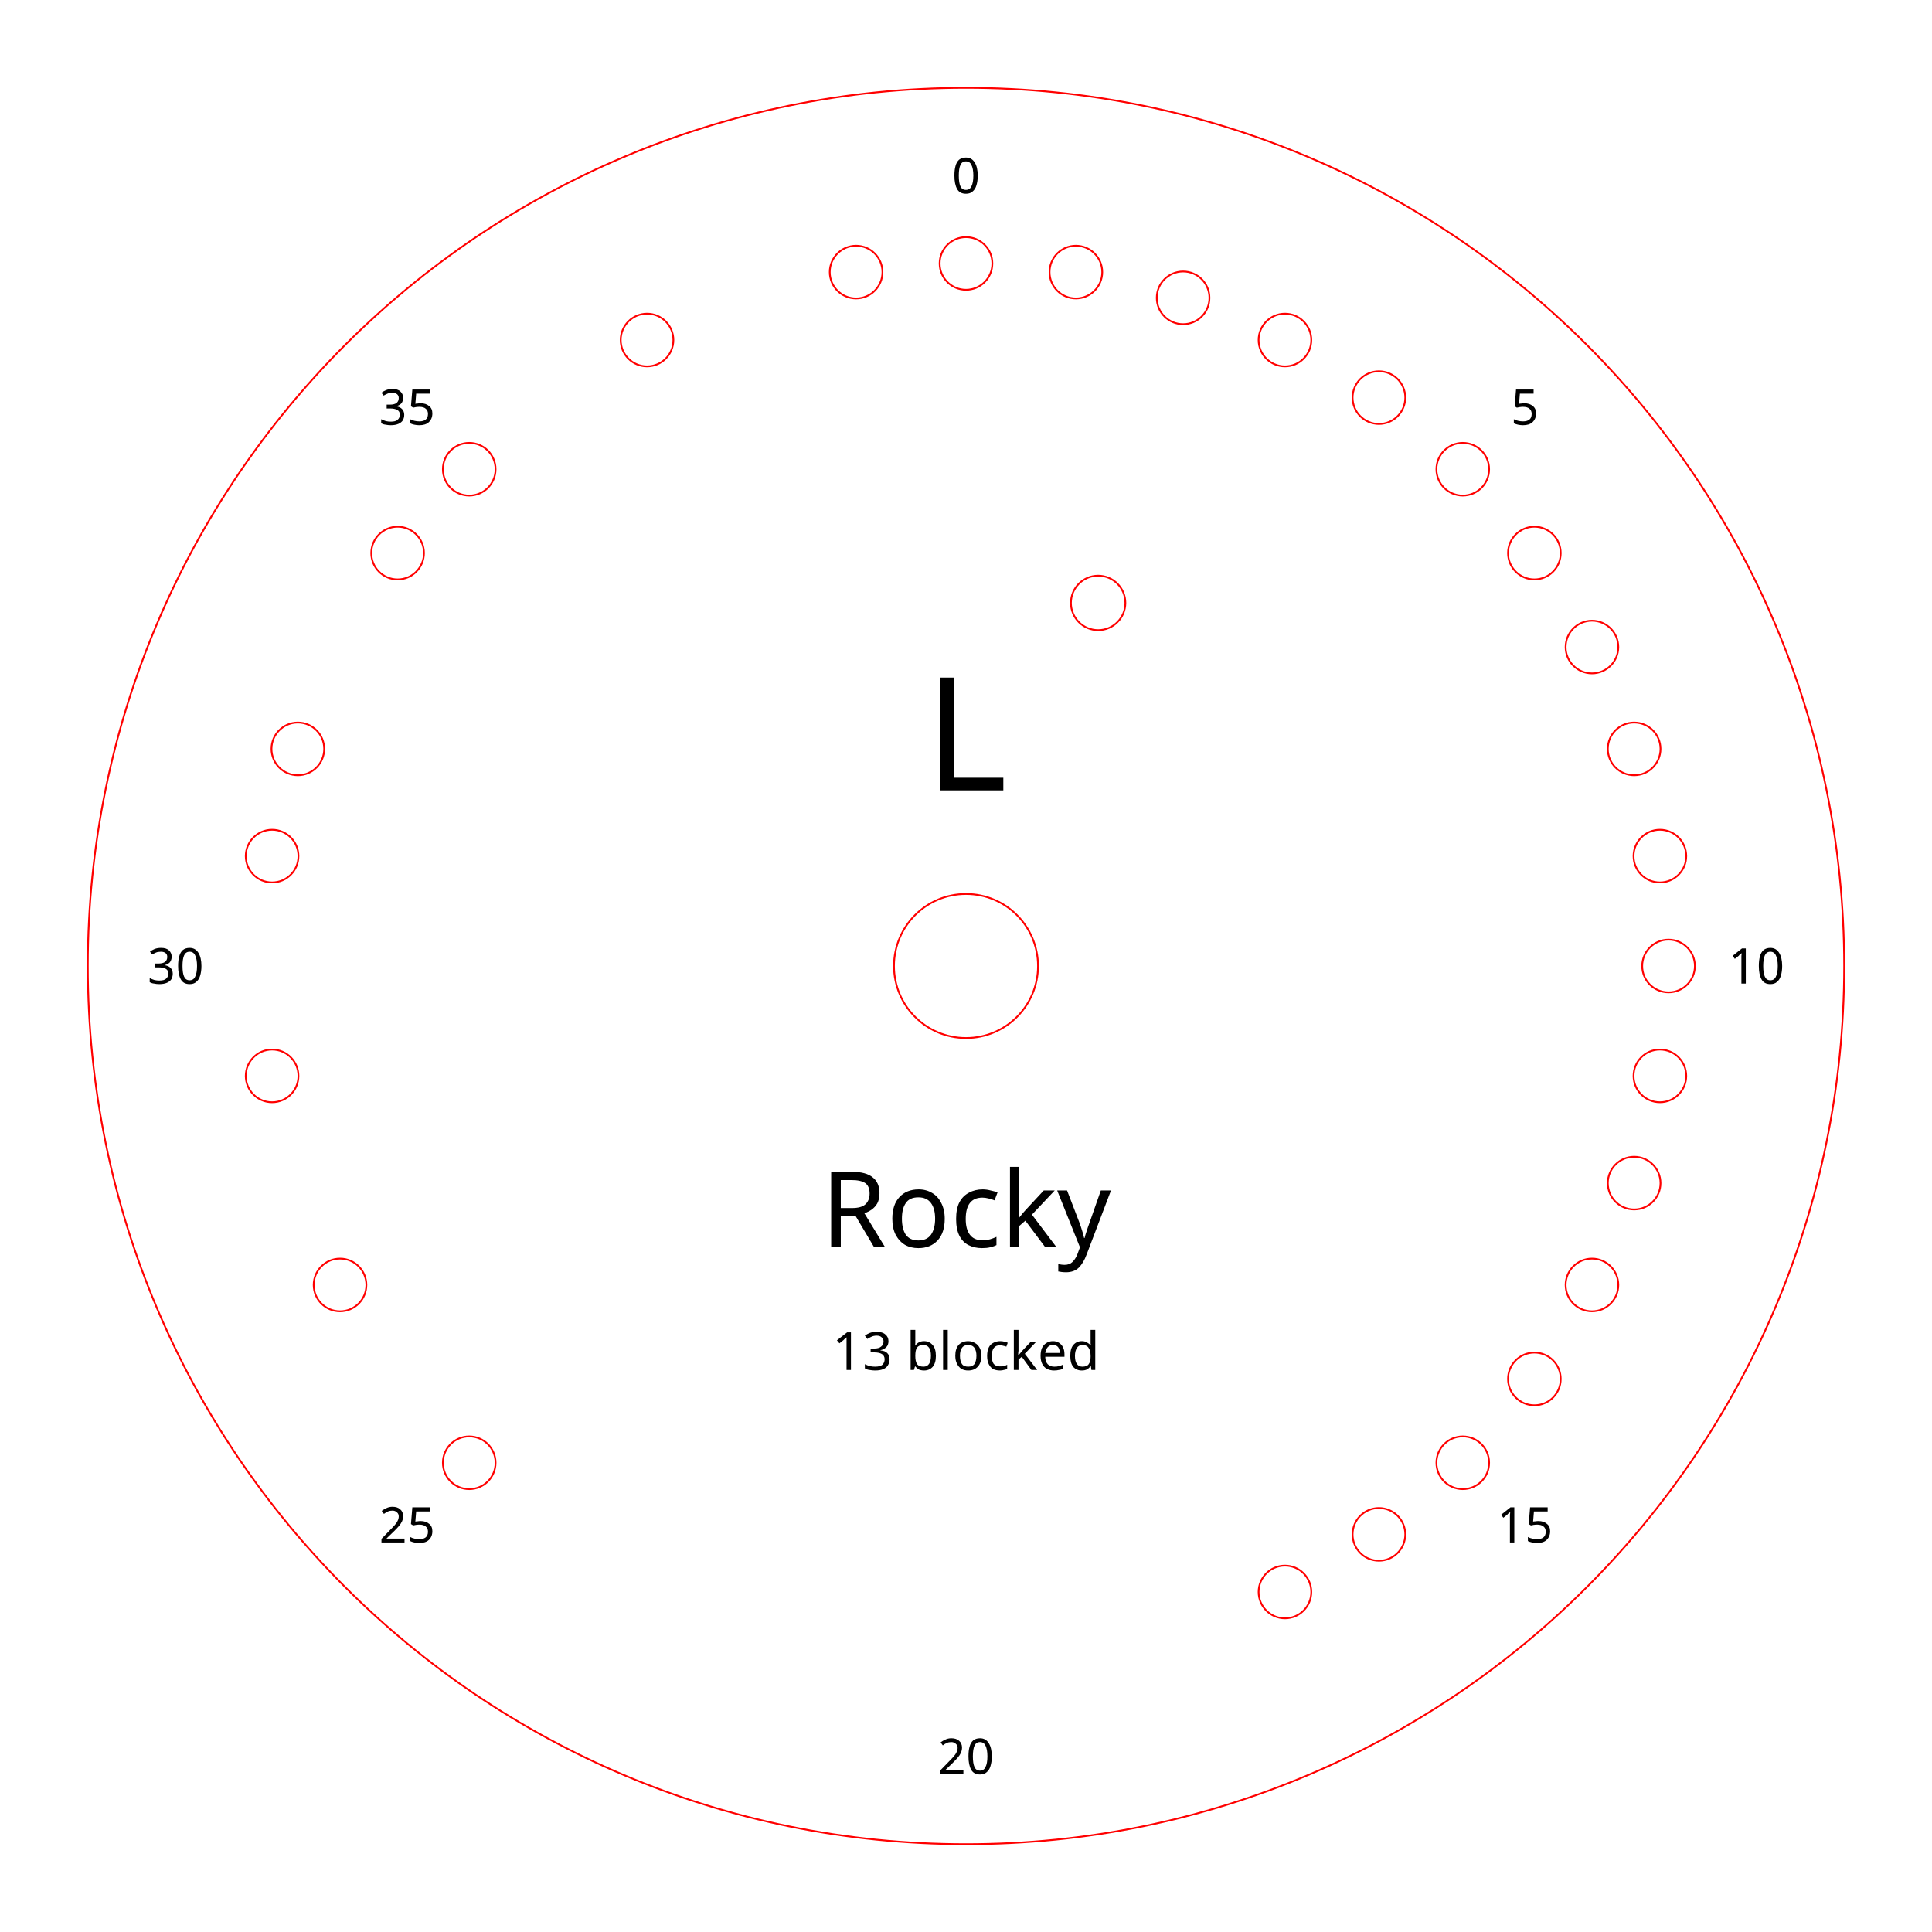
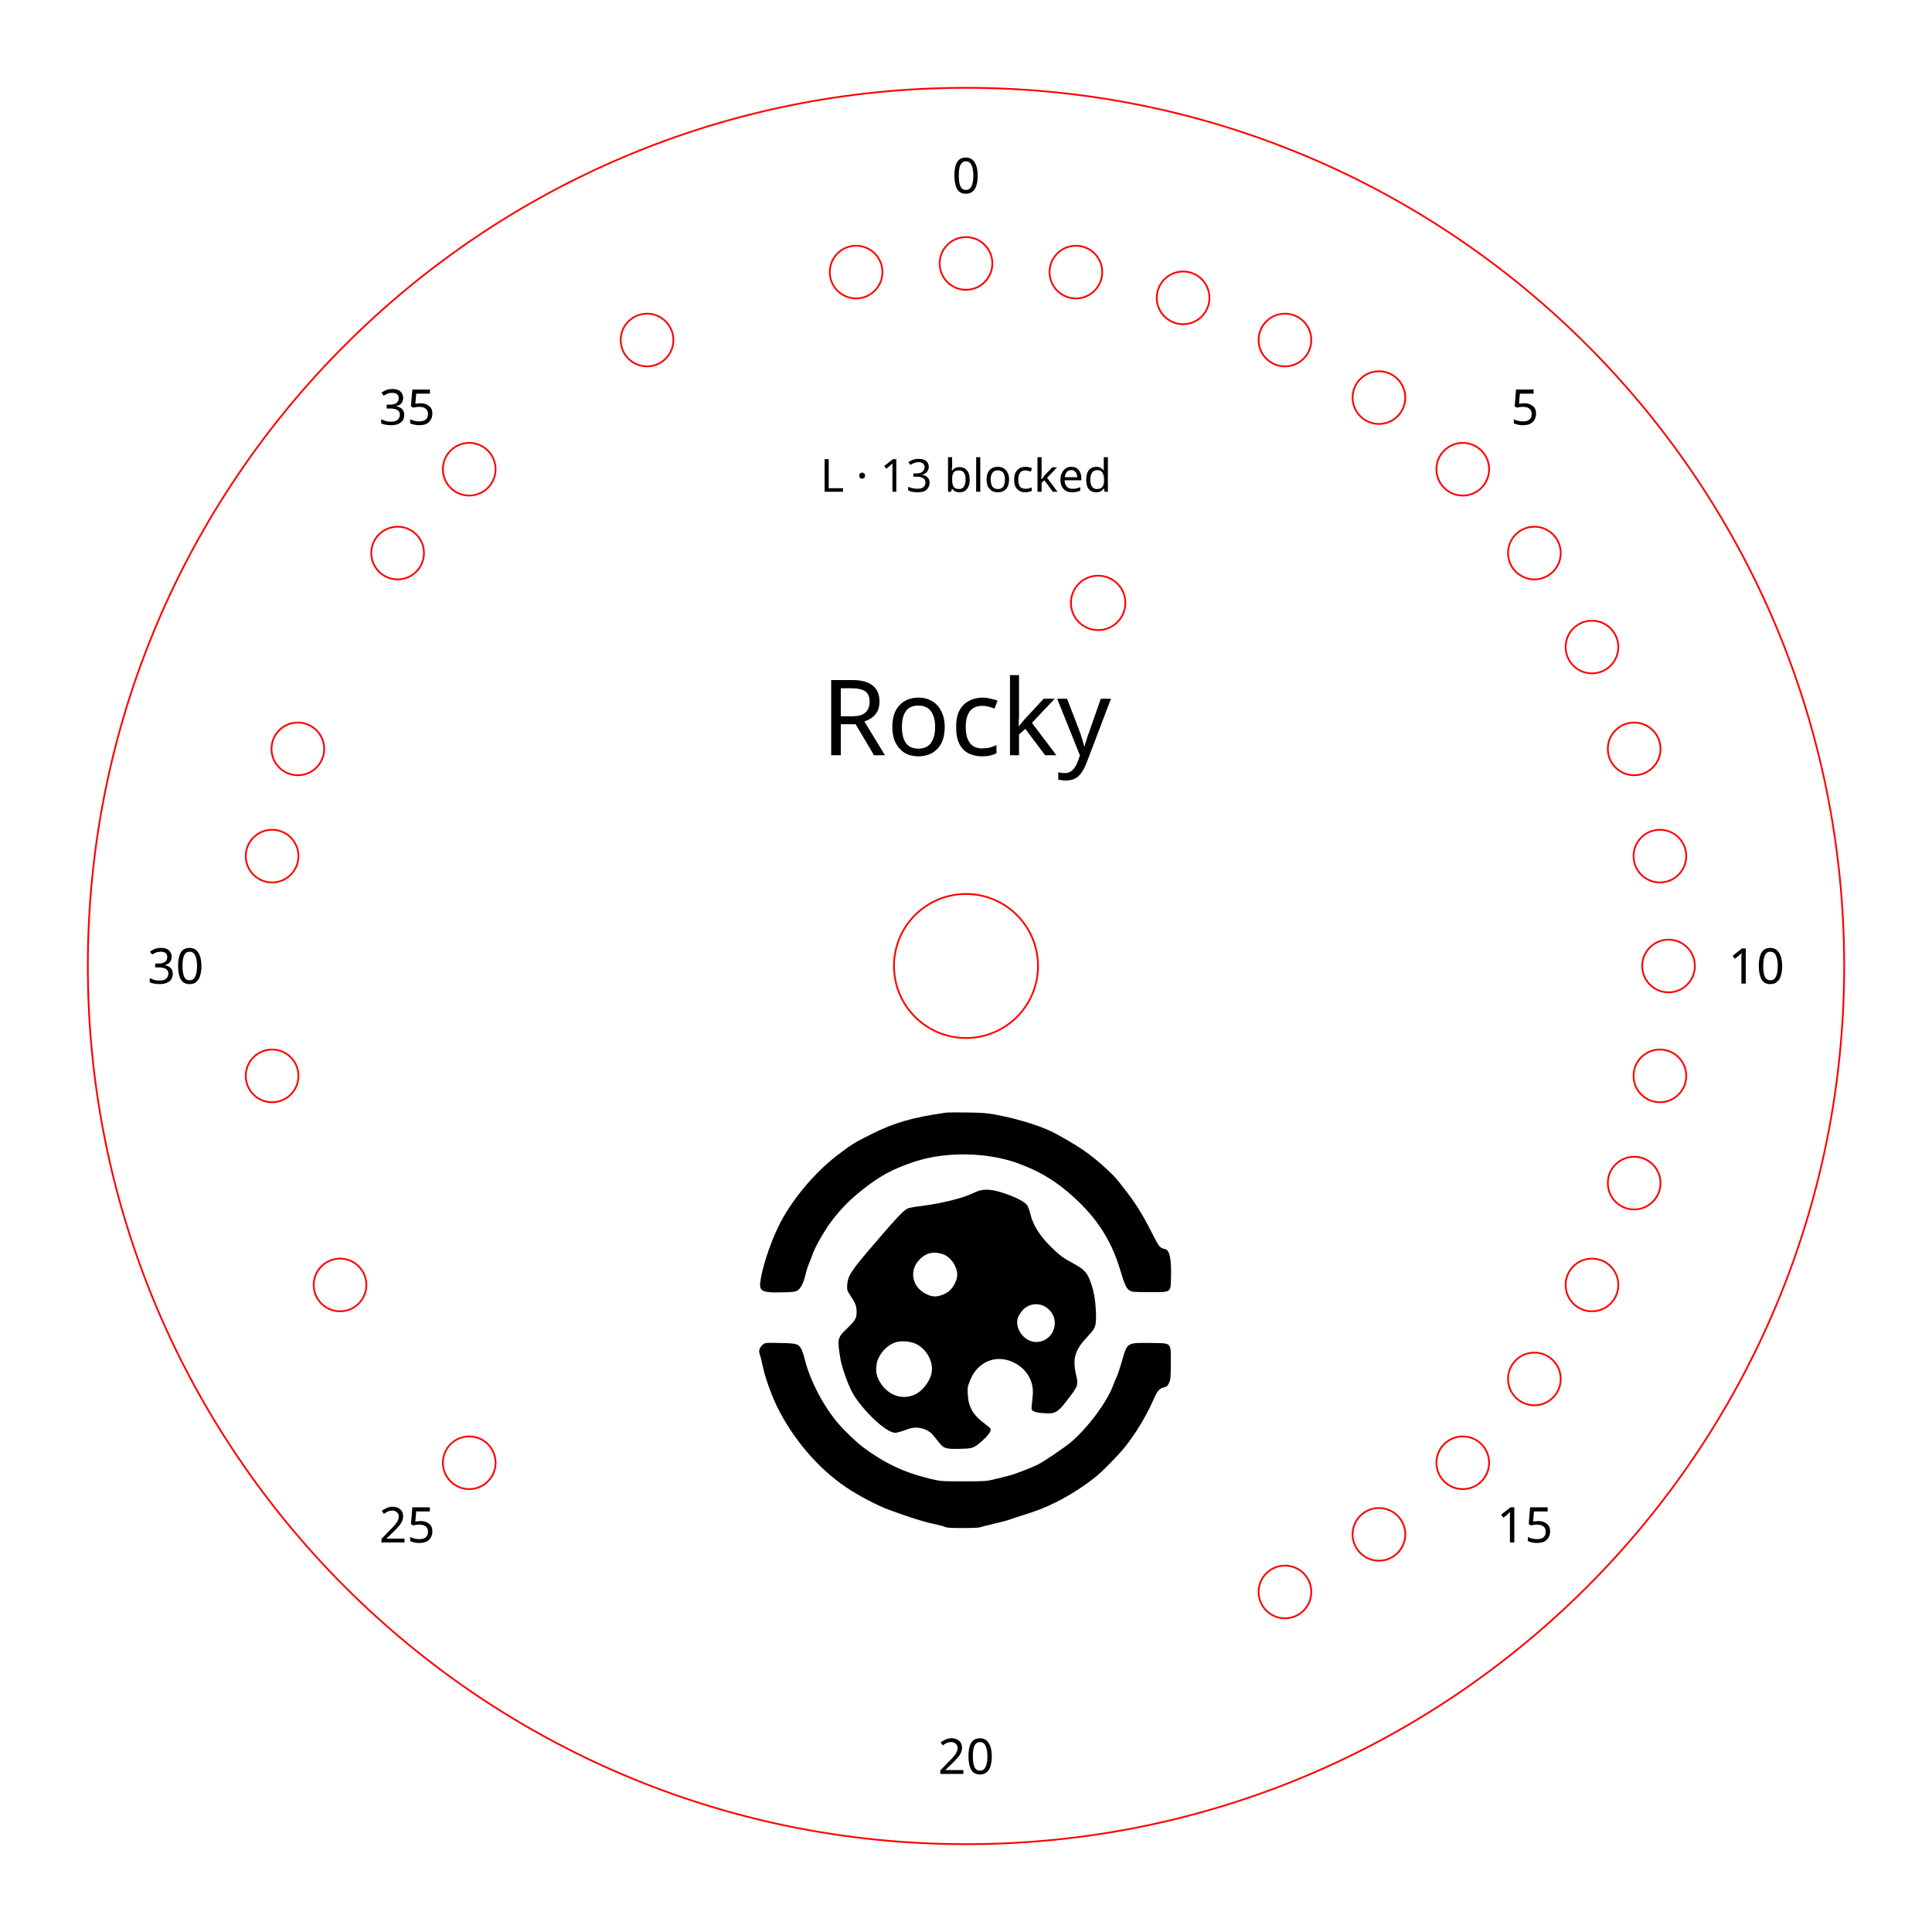
<svg xmlns="http://www.w3.org/2000/svg" width="110.000mm" height="110.000mm" viewBox="0 0 110.000 110.000">
  <style>
  .cut { fill: none; stroke: #ff0000; stroke-width: 0.1; }
  .engrave { fill: #000; font-family: sans-serif; text-anchor: middle; }
</style>
  <circle cx="55.000" cy="55.000" r="50.000" class="cut" />
  <circle cx="55.000" cy="55.000" r="4.100" class="cut" />
  <circle cx="62.524" cy="34.327" r="1.550" class="cut" />
  <circle cx="55.000" cy="15.000" r="1.500" class="cut" />
  <text x="55.000" y="11.000" font-size="2.800" class="engrave">0</text>
  <circle cx="61.257" cy="15.492" r="1.500" class="cut" />
  <circle cx="67.361" cy="16.958" r="1.500" class="cut" />
  <circle cx="73.160" cy="19.360" r="1.500" class="cut" />
  <circle cx="78.511" cy="22.639" r="1.500" class="cut" />
  <circle cx="83.284" cy="26.716" r="1.500" class="cut" />
  <text x="86.820" y="24.180" font-size="2.800" class="engrave">5</text>
  <circle cx="87.361" cy="31.489" r="1.500" class="cut" />
  <circle cx="90.640" cy="36.840" r="1.500" class="cut" />
  <circle cx="93.042" cy="42.639" r="1.500" class="cut" />
  <circle cx="94.508" cy="48.743" r="1.500" class="cut" />
  <circle cx="95.000" cy="55.000" r="1.500" class="cut" />
  <text x="100.000" y="56.000" font-size="2.800" class="engrave">10</text>
  <circle cx="94.508" cy="61.257" r="1.500" class="cut" />
  <circle cx="93.042" cy="67.361" r="1.500" class="cut" />
  <circle cx="90.640" cy="73.160" r="1.500" class="cut" />
  <circle cx="87.361" cy="78.511" r="1.500" class="cut" />
  <circle cx="83.284" cy="83.284" r="1.500" class="cut" />
  <text x="86.820" y="87.820" font-size="2.800" class="engrave">15</text>
  <circle cx="78.511" cy="87.361" r="1.500" class="cut" />
  <circle cx="73.160" cy="90.640" r="1.500" class="cut" />
  <text x="55.000" y="101.000" font-size="2.800" class="engrave">20</text>
  <circle cx="26.716" cy="83.284" r="1.500" class="cut" />
  <text x="23.180" y="87.820" font-size="2.800" class="engrave">25</text>
  <circle cx="19.360" cy="73.160" r="1.500" class="cut" />
  <circle cx="15.492" cy="61.257" r="1.500" class="cut" />
  <text x="10.000" y="56.000" font-size="2.800" class="engrave">30</text>
  <circle cx="15.492" cy="48.743" r="1.500" class="cut" />
  <circle cx="16.958" cy="42.639" r="1.500" class="cut" />
  <circle cx="22.639" cy="31.489" r="1.500" class="cut" />
  <circle cx="26.716" cy="26.716" r="1.500" class="cut" />
  <text x="23.180" y="24.180" font-size="2.800" class="engrave">35</text>
  <circle cx="36.840" cy="19.360" r="1.500" class="cut" />
  <circle cx="48.743" cy="15.492" r="1.500" class="cut" />
-   <text x="55.000" y="45.000" font-size="9.000" class="engrave">L</text>
-   <text x="55.000" y="71.000" font-size="6.000" class="engrave">Rocky</text>
-   <text x="55.000" y="78.000" font-size="3.000" class="engrave">13 blocked</text>
+   <text x="55.000" y="28.000" font-size="2.600" class="engrave">L · 13 blocked</text>
+   <text x="55.000" y="43.000" font-size="6.000" class="engrave">Rocky</text>
+   <svg x="43.000" y="63.000" width="24.000" height="24.000" viewBox="0 0 528 528">
+     <g transform="translate(0,528) scale(0.1,-0.1)" fill="#000000" stroke="none">
+       <path d="M2395 5204 c-421 -60 -649 -125 -940 -270 -201 -100 -259 -135 -425 -263 -298 -228 -595 -588 -745 -905 -110 -230 -208 -537 -223 -699 -9 -102 35 -121 273 -115 136 3 165 6 192 22 43 26 78 95 102 198 11 47 31 110 44 140 13 29 32 78 42 108 34 104 167 333 261 451 121 152 207 238 364 364 222 177 381 263 659 355 386 127 899 119 1285 -19 245 -89 434 -196 623 -354 347 -292 549 -592 667 -992 52 -174 76 -226 116 -250 32 -18 51 -20 254 -20 275 0 259 -12 264 200 6 217 -19 329 -76 340 -66 14 -74 25 -175 225 -96 189 -192 346 -296 480 -28 36 -75 97 -105 135 -82 107 -288 290 -451 402 -102 70 -316 194 -405 235 -177 82 -448 162 -705 209 -95 17 -166 22 -345 24 -124 2 -238 1 -255 -1z M2817 4229 c-20 -5 -58 -19 -85 -33 -121 -61 -405 -132 -642 -161 -69 -8 -143 -20 -165 -26 -54 -15 -130 -94 -443 -459 -284 -332 -323 -391 -330 -506 -4 -63 -3 -66 47 -143 59 -89 71 -124 71 -201 0 -72 -20 -105 -125 -205 -116 -112 -119 -126 -78 -375 15 -95 83 -291 138 -401 98 -195 381 -480 516 -520 38 -12 58 -8 194 41 112 41 246 7 316 -80 15 -19 48 -60 72 -90 59 -75 85 -82 262 -78 164 4 173 7 284 106 74 67 109 118 98 146 -3 8 -38 38 -76 66 -142 104 -201 206 -209 365 -4 84 -2 96 29 174 93 235 325 332 544 226 166 -79 259 -240 241 -414 -3 -33 -9 -88 -12 -120 -6 -56 -5 -60 21 -77 18 -12 59 -20 128 -25 154 -12 180 6 345 229 84 113 89 135 62 246 -49 205 -17 316 140 481 106 111 114 136 107 318 -7 160 -30 280 -78 399 -38 94 -78 134 -204 202 -130 70 -169 99 -273 200 -147 143 -235 283 -267 425 -9 38 -26 85 -38 103 -28 41 -127 95 -262 142 -150 53 -241 65 -328 45z m-478 -795 c68 -20 127 -74 163 -149 38 -82 38 -142 -3 -223 -35 -72 -83 -114 -157 -142 -74 -28 -126 -25 -197 9 -181 87 -223 294 -87 434 78 82 169 105 281 71z m1281 -655 c79 -40 132 -122 132 -208 1 -134 -102 -241 -233 -241 -138 0 -260 148 -235 283 9 47 59 119 104 150 68 48 158 54 232 16z m-1610 -471 c136 -64 225 -225 199 -364 -21 -110 -116 -232 -216 -275 -150 -65 -315 -11 -416 136 -57 85 -73 155 -56 252 20 112 118 227 229 267 68 25 190 17 260 -16z M85 2287 c-38 -38 -44 -72 -24 -124 6 -15 21 -78 34 -140 29 -135 102 -343 170 -485 203 -419 524 -795 883 -1034 153 -102 381 -222 523 -274 234 -87 442 -153 550 -175 65 -13 133 -31 151 -39 25 -13 69 -16 230 -16 110 0 207 4 216 9 9 5 89 26 177 46 88 20 176 44 195 52 19 8 85 29 145 48 182 56 295 100 436 170 176 88 359 207 505 326 84 69 280 269 355 364 132 166 265 385 346 569 57 132 82 163 140 177 40 11 48 17 67 58 19 42 21 64 21 243 0 272 20 252 -256 256 -298 3 -288 10 -359 -238 -23 -80 -51 -162 -61 -183 -11 -20 -31 -68 -44 -106 -74 -206 -319 -536 -530 -715 -74 -63 -339 -243 -412 -279 -88 -45 -302 -127 -372 -143 -36 -8 -113 -27 -171 -42 -102 -26 -114 -27 -390 -27 -285 0 -285 0 -435 36 -313 76 -562 195 -825 392 -80 60 -227 200 -302 287 -192 222 -360 543 -428 815 -12 50 -32 107 -43 128 -36 65 -57 71 -270 75 -187 4 -187 4 -222 -31z" />
+     </g>
+   </svg>
</svg>
